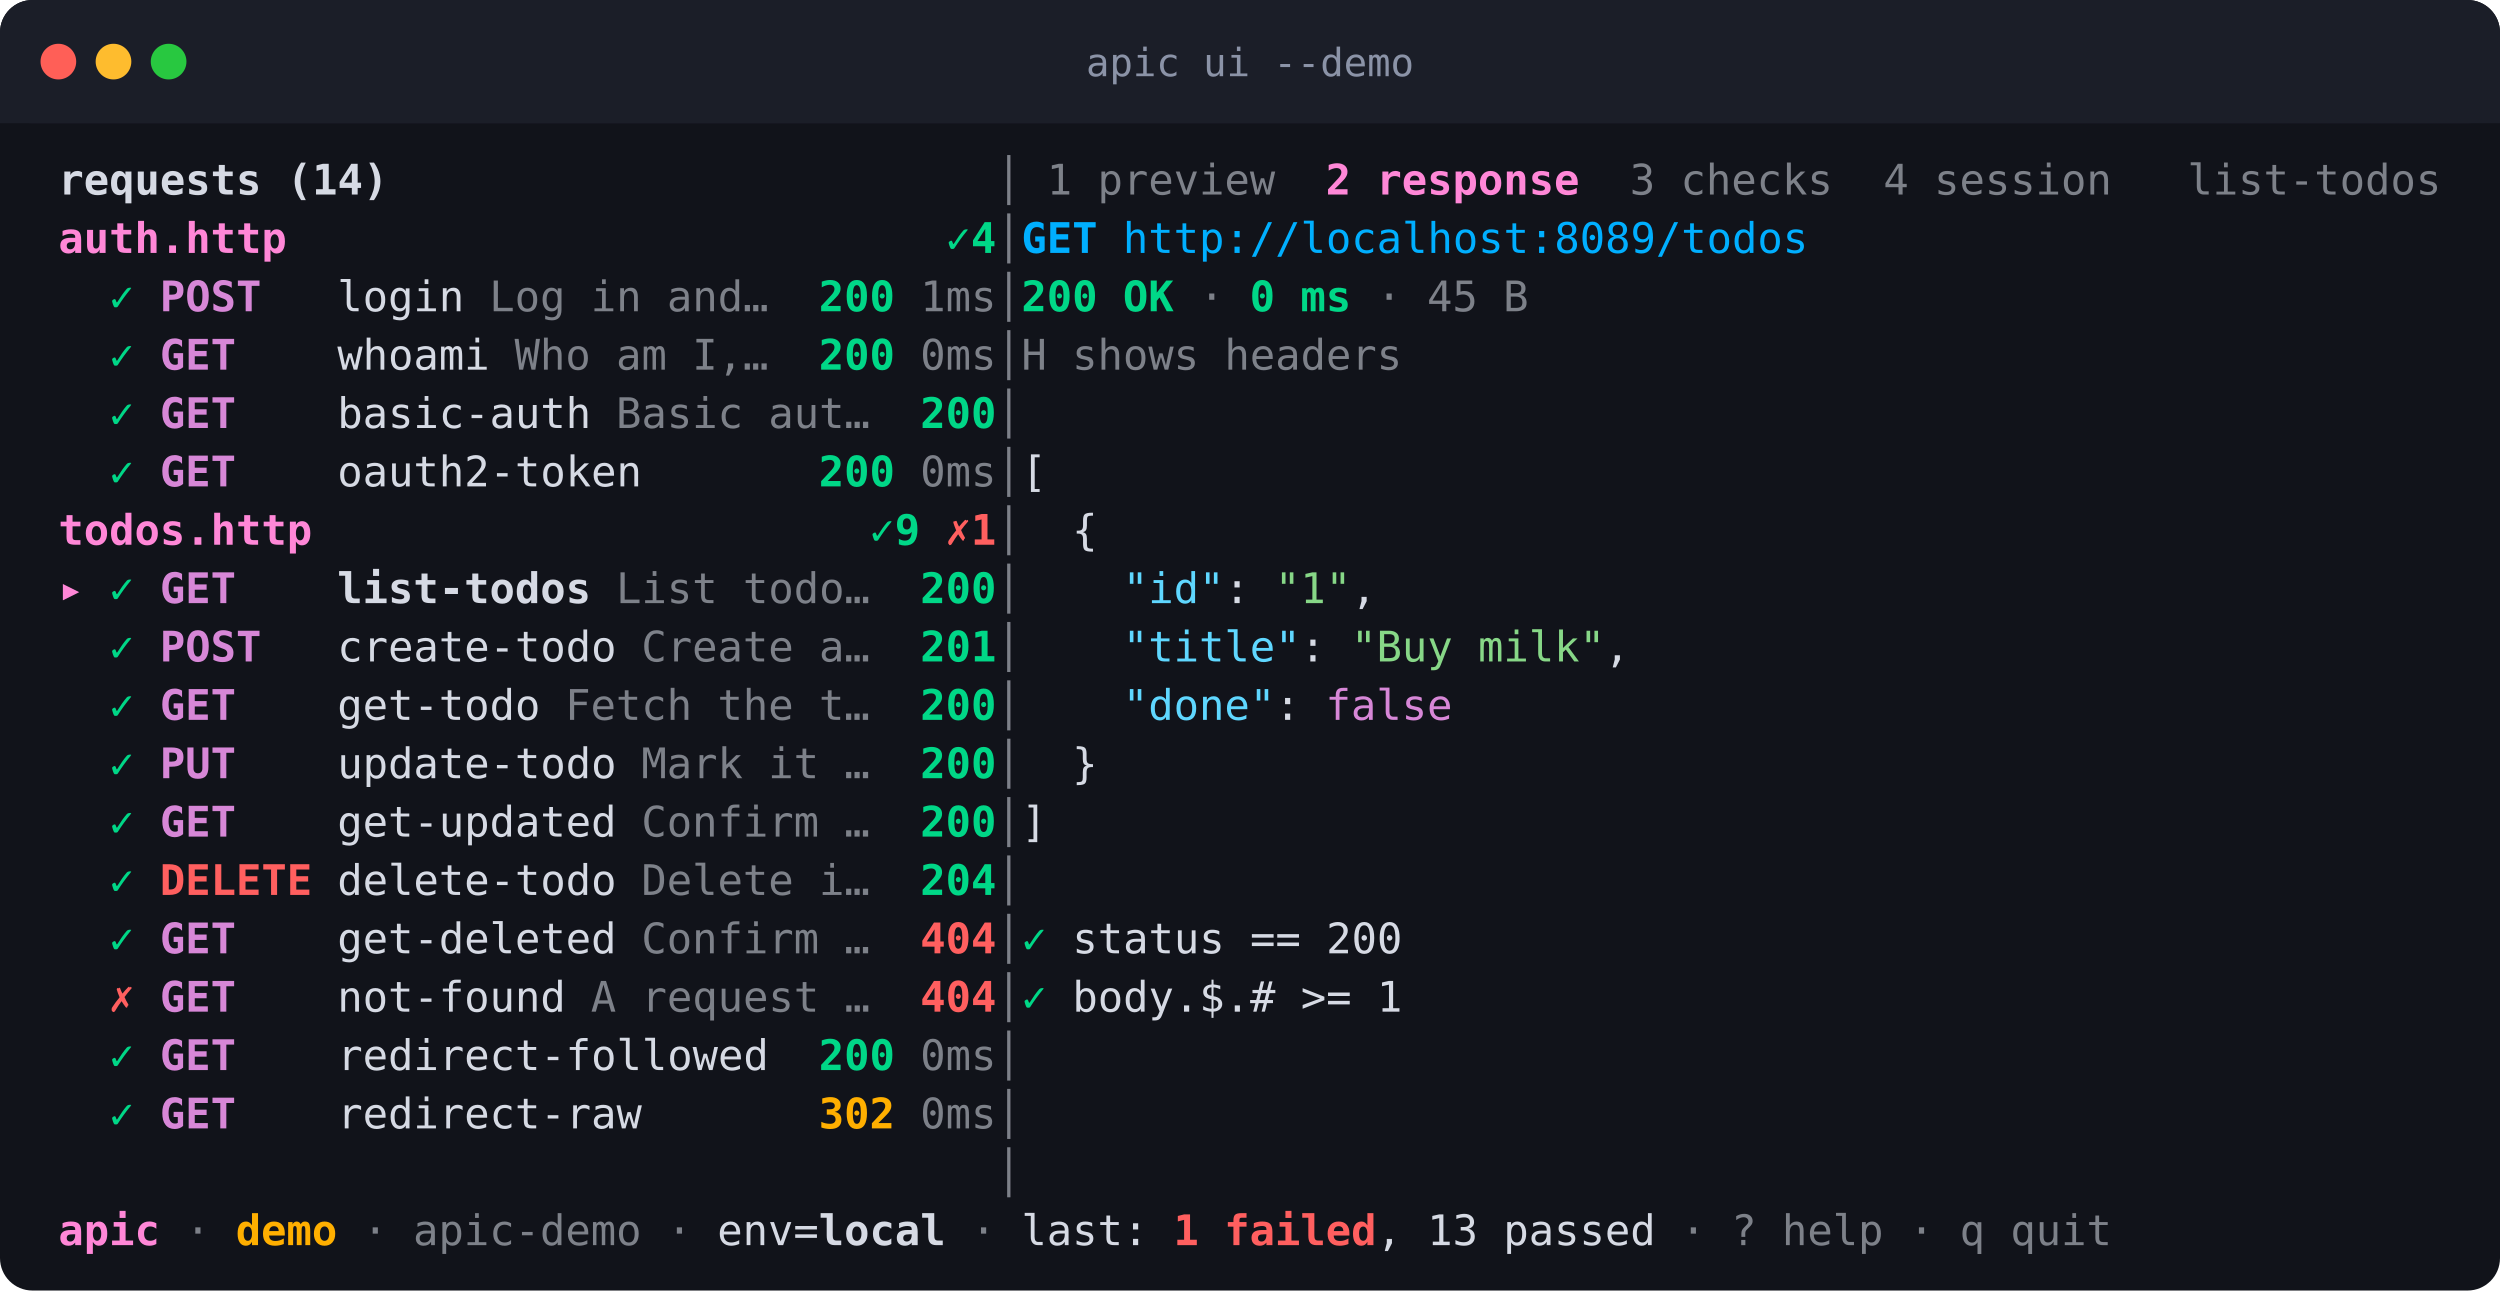
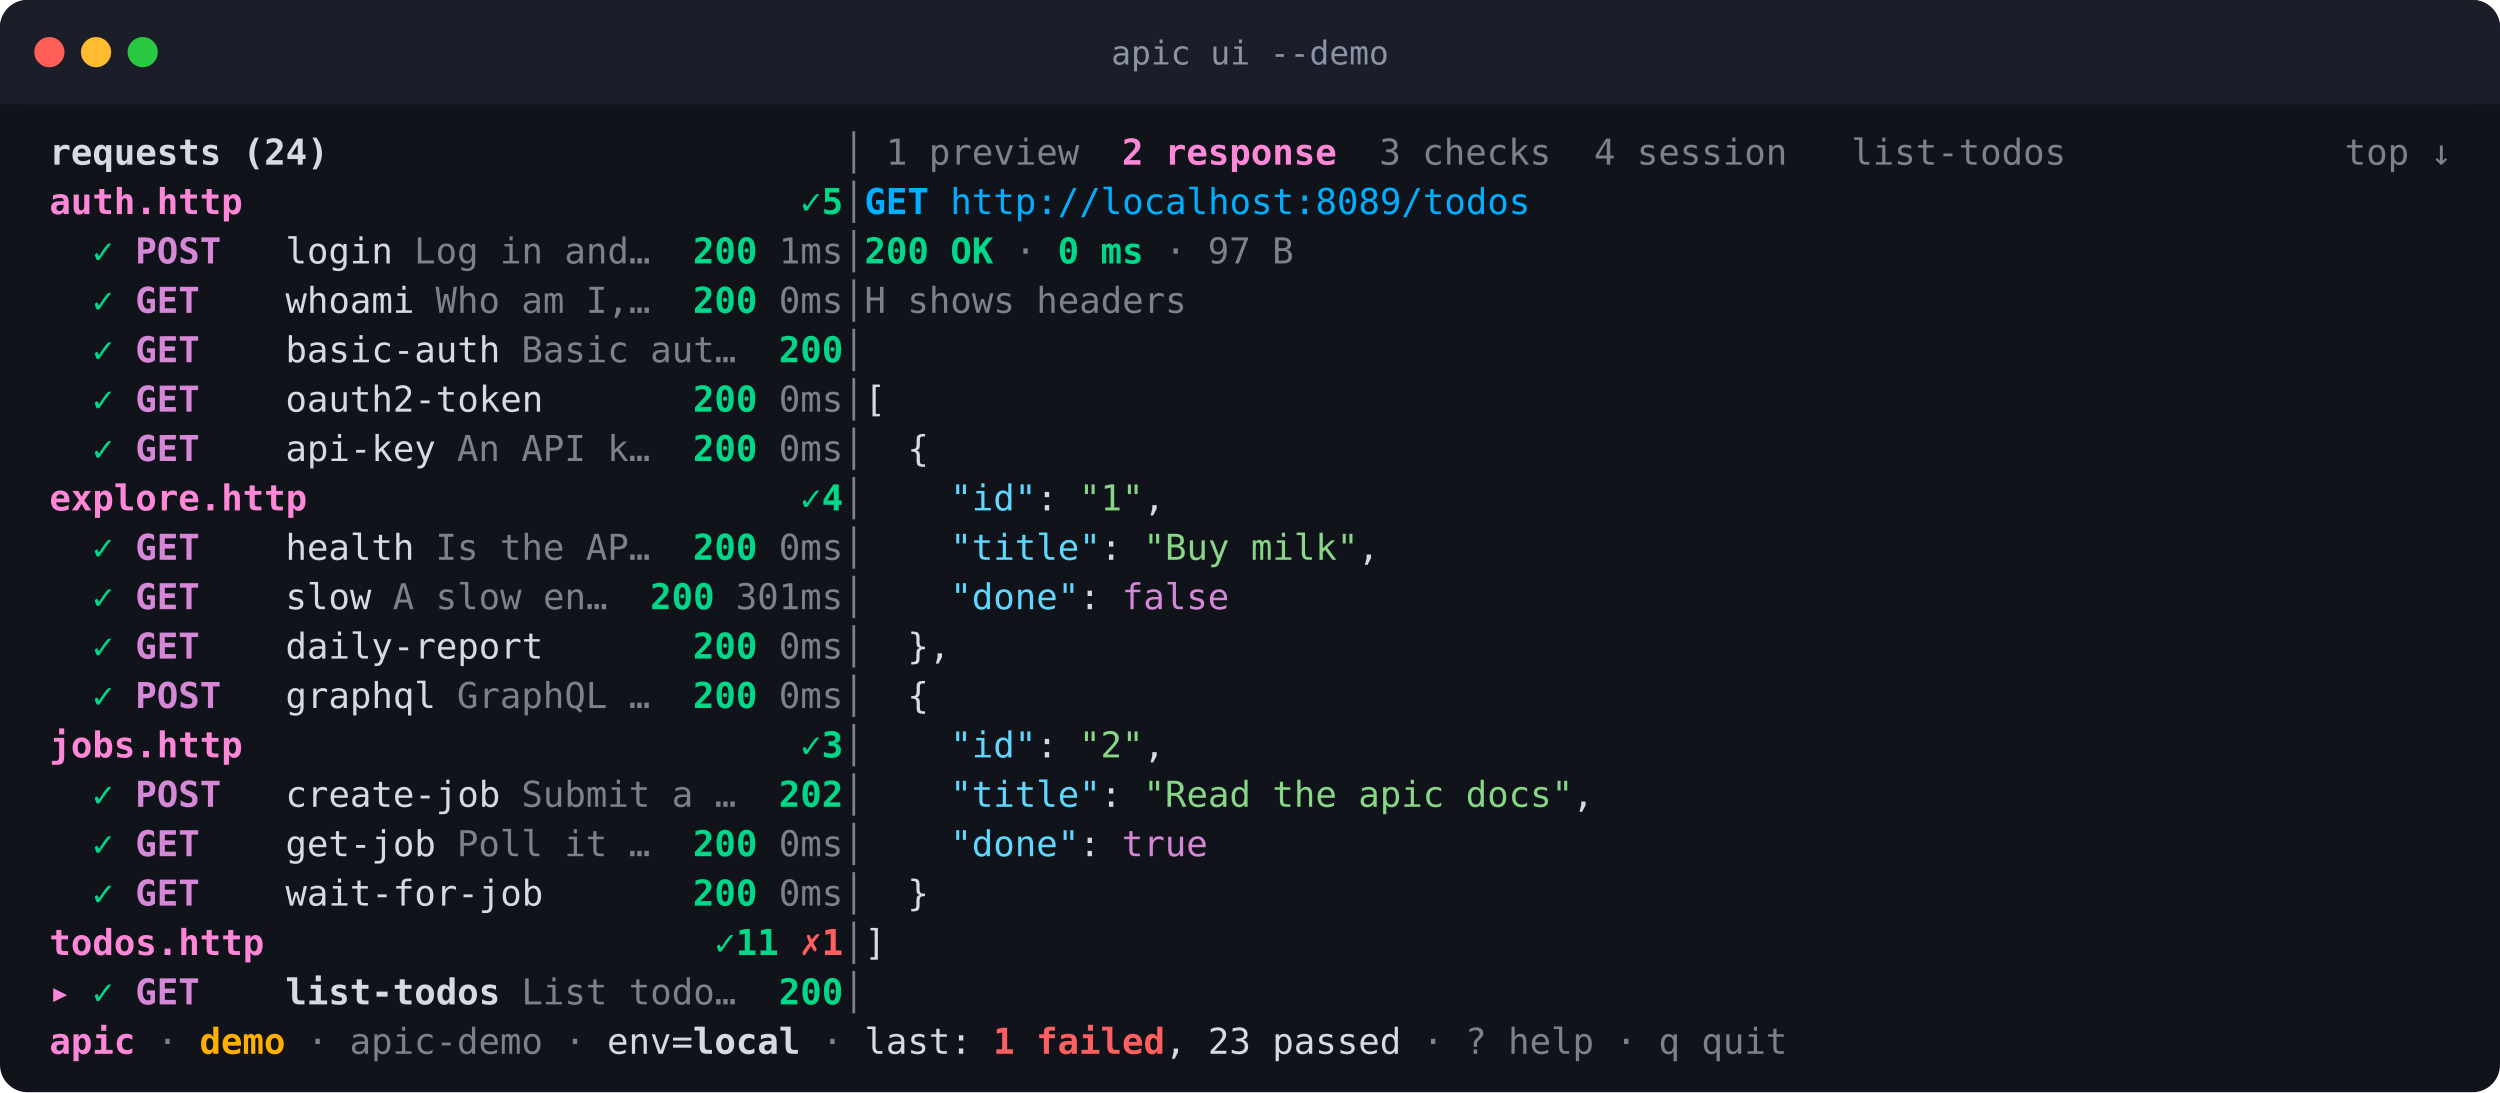
- <svg xmlns="http://www.w3.org/2000/svg" width="771" height="398" viewBox="0 0 771 398" font-family="ui-monospace,SFMono-Regular,Menlo,Consolas,monospace" font-size="13">
-   <rect width="771" height="398" rx="10" fill="#11131a" />
-   <rect width="771" height="38" rx="10" fill="#1b1e28" />
-   <rect y="28" width="771" height="10" fill="#1b1e28" />
+ <svg xmlns="http://www.w3.org/2000/svg" width="911" height="398" viewBox="0 0 911 398" font-family="ui-monospace,SFMono-Regular,Menlo,Consolas,monospace" font-size="13">
+   <rect width="911" height="398" rx="10" fill="#11131a" />
+   <rect width="911" height="38" rx="10" fill="#1b1e28" />
+   <rect y="28" width="911" height="10" fill="#1b1e28" />
  <circle cx="18" cy="19" r="5.5" fill="#ff5f57" />
  <circle cx="35" cy="19" r="5.5" fill="#febc2e" />
  <circle cx="52" cy="19" r="5.5" fill="#28c840" />
-   <text x="385.5" y="23.5" fill="#8b93a7" text-anchor="middle" font-size="12">apic ui --demo</text>
-   <text x="18.0 25.8 33.6 41.5 49.3 57.1 64.9 72.7 80.5 88.4 96.2 104.0 111.8" y="60.0" fill="#d6dae4" font-weight="bold" xml:space="preserve">requests (14)</text>
+   <text x="455.5" y="23.5" fill="#8b93a7" text-anchor="middle" font-size="12">apic ui --demo</text>
+   <text x="18.0 25.8 33.6 41.5 49.3 57.1 64.9 72.7 80.5 88.4 96.2 104.0 111.8" y="60.0" fill="#d6dae4" font-weight="bold" xml:space="preserve">requests (24)</text>
  <text x="307.2" y="60.0" fill="#d6dae4" opacity="0.55" xml:space="preserve">│</text>
  <text x="315.0 322.9 330.7 338.5 346.3 354.1 361.9 369.8 377.6 385.4 393.2" y="60.0" fill="#d6dae4" opacity="0.55" xml:space="preserve"> 1 preview </text>
  <text x="401.0 408.8 416.7 424.5 432.3 440.1 447.9 455.7 463.6 471.4 479.2 487.0" y="60.0" fill="#ff87d7" font-weight="bold" xml:space="preserve"> 2 response </text>
  <text x="494.8 502.6 510.5 518.3 526.1 533.9 541.7 549.5 557.4 565.2" y="60.0" fill="#d6dae4" opacity="0.55" xml:space="preserve"> 3 checks </text>
  <text x="573.0 580.8 588.6 596.4 604.3 612.1 619.9 627.7 635.5 643.3 651.2" y="60.0" fill="#d6dae4" opacity="0.55" xml:space="preserve"> 4 session </text>
  <text x="674.6 682.4 690.2 698.1 705.9 713.7 721.5 729.3 737.1 745.0" y="60.0" fill="#d6dae4" opacity="0.55" xml:space="preserve">list-todos</text>
+   <text x="854.4 862.2 870.0 877.8 885.7" y="60.0" fill="#d6dae4" opacity="0.55" xml:space="preserve">top ↓</text>
  <text x="18.0 25.8 33.6 41.5 49.3 57.1 64.9 72.7 80.5" y="78.0" fill="#ff87d7" font-weight="bold" xml:space="preserve">auth.http</text>
-   <text x="291.6 299.4" y="78.0" fill="#00d787" font-weight="bold" xml:space="preserve">✓4</text>
+   <text x="291.6 299.4" y="78.0" fill="#00d787" font-weight="bold" xml:space="preserve">✓5</text>
  <text x="307.2" y="78.0" fill="#d6dae4" opacity="0.55" xml:space="preserve">│</text>
  <text x="315.0 322.9 330.7" y="78.0" fill="#00afff" font-weight="bold" xml:space="preserve">GET</text>
  <text x="346.3 354.1 361.9 369.8 377.6 385.4 393.2 401.0 408.8 416.7 424.5 432.3 440.1 447.9 455.7 463.6 471.4 479.2 487.0 494.8 502.6 510.5 518.3 526.1 533.9 541.7 549.5" y="78.0" fill="#00afff" xml:space="preserve">http://localhost:8089/todos</text>
  <text x="33.6" y="96.0" fill="#00d787" font-weight="bold" xml:space="preserve">✓</text>
  <text x="49.3 57.1 64.9 72.7 80.5 88.4" y="96.0" fill="#d787d7" font-weight="bold" xml:space="preserve">POST  </text>
  <text x="96.2 104.0 111.8 119.6 127.4 135.3 143.1" y="96.0" fill="#d6dae4" xml:space="preserve"> login </text>
  <text x="150.9 158.7 166.5 174.3 182.2 190.0 197.8 205.6 213.4 221.2 229.1" y="96.0" fill="#d6dae4" opacity="0.55" xml:space="preserve">Log in and…</text>
  <text x="252.5 260.3 268.1" y="96.0" fill="#00d787" font-weight="bold" xml:space="preserve">200</text>
  <text x="283.8 291.6 299.4" y="96.0" fill="#d6dae4" opacity="0.55" xml:space="preserve">1ms</text>
  <text x="307.2" y="96.0" fill="#d6dae4" opacity="0.55" xml:space="preserve">│</text>
  <text x="315.0 322.9 330.7 338.5 346.3 354.1" y="96.0" fill="#00d787" font-weight="bold" xml:space="preserve">200 OK</text>
  <text x="369.8" y="96.0" fill="#d6dae4" opacity="0.55" xml:space="preserve">·</text>
  <text x="385.4 393.2 401.0 408.8" y="96.0" fill="#00d787" font-weight="bold" xml:space="preserve">0 ms</text>
  <text x="424.5" y="96.0" fill="#d6dae4" opacity="0.55" xml:space="preserve">·</text>
-   <text x="440.1 447.9 455.7 463.6" y="96.0" fill="#d6dae4" opacity="0.55" xml:space="preserve">45 B</text>
+   <text x="440.1 447.9 455.7 463.6" y="96.0" fill="#d6dae4" opacity="0.55" xml:space="preserve">97 B</text>
  <text x="33.6" y="114.0" fill="#00d787" font-weight="bold" xml:space="preserve">✓</text>
  <text x="49.3 57.1 64.9 72.7 80.5 88.4" y="114.0" fill="#d787d7" font-weight="bold" xml:space="preserve">GET   </text>
  <text x="96.2 104.0 111.8 119.6 127.4 135.3 143.1 150.9" y="114.0" fill="#d6dae4" xml:space="preserve"> whoami </text>
  <text x="158.7 166.5 174.3 182.2 190.0 197.8 205.6 213.4 221.2 229.1" y="114.0" fill="#d6dae4" opacity="0.55" xml:space="preserve">Who am I,…</text>
  <text x="252.5 260.3 268.1" y="114.0" fill="#00d787" font-weight="bold" xml:space="preserve">200</text>
  <text x="283.8 291.6 299.4" y="114.0" fill="#d6dae4" opacity="0.55" xml:space="preserve">0ms</text>
  <text x="307.2" y="114.0" fill="#d6dae4" opacity="0.55" xml:space="preserve">│</text>
  <text x="315.0 322.9 330.7 338.5 346.3 354.1 361.9 369.8 377.6 385.4 393.2 401.0 408.8 416.7 424.5" y="114.0" fill="#d6dae4" opacity="0.55" xml:space="preserve">H shows headers</text>
  <text x="33.6" y="132.0" fill="#00d787" font-weight="bold" xml:space="preserve">✓</text>
  <text x="49.3 57.1 64.9 72.7 80.5 88.4" y="132.0" fill="#d787d7" font-weight="bold" xml:space="preserve">GET   </text>
  <text x="96.2 104.0 111.8 119.6 127.4 135.3 143.1 150.9 158.7 166.5 174.3 182.2" y="132.0" fill="#d6dae4" xml:space="preserve"> basic-auth </text>
  <text x="190.0 197.8 205.6 213.4 221.2 229.1 236.9 244.7 252.5 260.3" y="132.0" fill="#d6dae4" opacity="0.55" xml:space="preserve">Basic aut…</text>
  <text x="283.8 291.6 299.4" y="132.0" fill="#00d787" font-weight="bold" xml:space="preserve">200</text>
  <text x="307.2" y="132.0" fill="#d6dae4" opacity="0.55" xml:space="preserve">│</text>
  <text x="33.6" y="150.0" fill="#00d787" font-weight="bold" xml:space="preserve">✓</text>
  <text x="49.3 57.1 64.9 72.7 80.5 88.4" y="150.0" fill="#d787d7" font-weight="bold" xml:space="preserve">GET   </text>
  <text x="96.2 104.0 111.8 119.6 127.4 135.3 143.1 150.9 158.7 166.5 174.3 182.2 190.0 197.8 205.6 213.4 221.2 229.1 236.9 244.7" y="150.0" fill="#d6dae4" xml:space="preserve"> oauth2-token       </text>
  <text x="252.5 260.3 268.1" y="150.0" fill="#00d787" font-weight="bold" xml:space="preserve">200</text>
  <text x="283.8 291.6 299.4" y="150.0" fill="#d6dae4" opacity="0.55" xml:space="preserve">0ms</text>
  <text x="307.2" y="150.0" fill="#d6dae4" opacity="0.55" xml:space="preserve">│</text>
-   <text x="315.0 322.9 330.7 338.5 346.3 354.1 361.9 369.8 377.6 385.4 393.2 401.0 408.8 416.7 424.5 432.3 440.1 447.9 455.7 463.6 471.4 479.2 487.0 494.8 502.6 510.5 518.3 526.1 533.9 541.7 549.5 557.4 565.2 573.0 580.8 588.6 596.4 604.3 612.1 619.9 627.7 635.5 643.3 651.2 659.0 666.8 674.6 682.4 690.2 698.1 705.9 713.7 721.5 729.3 737.1 745.0" y="150.0" fill="#d6dae4" xml:space="preserve">[                                                       </text>
-   <text x="18.0 25.8 33.6 41.5 49.3 57.1 64.9 72.7 80.5 88.4" y="168.0" fill="#ff87d7" font-weight="bold" xml:space="preserve">todos.http</text>
-   <text x="268.1 276.0" y="168.0" fill="#00d787" font-weight="bold" xml:space="preserve">✓9</text>
-   <text x="291.6 299.4" y="168.0" fill="#ff5f5f" font-weight="bold" xml:space="preserve">✗1</text>
+   <text x="315.0 322.9 330.7 338.5 346.3 354.1 361.9 369.8 377.6 385.4 393.2 401.0 408.8 416.7 424.5 432.3 440.1 447.9 455.7 463.6 471.4 479.2 487.0 494.8 502.6 510.5 518.3 526.1 533.9 541.7 549.5 557.4 565.2 573.0 580.8 588.6 596.4 604.3 612.1 619.9 627.7 635.5 643.3 651.2 659.0 666.8 674.6 682.4 690.2 698.1 705.9 713.7 721.5 729.3 737.1 745.0 752.8 760.6 768.4 776.2 784.0 791.9 799.7 807.5 815.3 823.1 830.9 838.8 846.6 854.4 862.2 870.0 877.8 885.7" y="150.0" fill="#d6dae4" xml:space="preserve">[                                                                         </text>
+   <text x="33.6" y="168.0" fill="#00d787" font-weight="bold" xml:space="preserve">✓</text>
+   <text x="49.3 57.1 64.9 72.7 80.5 88.4" y="168.0" fill="#d787d7" font-weight="bold" xml:space="preserve">GET   </text>
+   <text x="96.2 104.0 111.8 119.6 127.4 135.3 143.1 150.9 158.7" y="168.0" fill="#d6dae4" xml:space="preserve"> api-key </text>
+   <text x="166.5 174.3 182.2 190.0 197.8 205.6 213.4 221.2 229.1" y="168.0" fill="#d6dae4" opacity="0.55" xml:space="preserve">An API k…</text>
+   <text x="252.5 260.3 268.1" y="168.0" fill="#00d787" font-weight="bold" xml:space="preserve">200</text>
+   <text x="283.8 291.6 299.4" y="168.0" fill="#d6dae4" opacity="0.55" xml:space="preserve">0ms</text>
  <text x="307.2" y="168.0" fill="#d6dae4" opacity="0.55" xml:space="preserve">│</text>
-   <text x="315.0 322.9 330.7 338.5 346.3 354.1 361.9 369.8 377.6 385.4 393.2 401.0 408.8 416.7 424.5 432.3 440.1 447.9 455.7 463.6 471.4 479.2 487.0 494.8 502.6 510.5 518.3 526.1 533.9 541.7 549.5 557.4 565.2 573.0 580.8 588.6 596.4 604.3 612.1 619.9 627.7 635.5 643.3 651.2 659.0 666.8 674.6 682.4 690.2 698.1 705.9 713.7 721.5 729.3 737.1 745.0" y="168.0" fill="#d6dae4" xml:space="preserve">  {                                                     </text>
-   <text x="18.0 25.8" y="186.0" fill="#ff87d7" font-weight="bold" xml:space="preserve">▸ </text>
-   <text x="33.6" y="186.0" fill="#00d787" font-weight="bold" xml:space="preserve">✓</text>
-   <text x="49.3 57.1 64.9 72.7 80.5 88.4" y="186.0" fill="#d787d7" font-weight="bold" xml:space="preserve">GET   </text>
-   <text x="104.0 111.8 119.6 127.4 135.3 143.1 150.9 158.7 166.5 174.3" y="186.0" fill="#d6dae4" font-weight="bold" xml:space="preserve">list-todos</text>
-   <text x="190.0 197.8 205.6 213.4 221.2 229.1 236.9 244.7 252.5 260.3" y="186.0" fill="#d6dae4" opacity="0.55" xml:space="preserve">List todo…</text>
-   <text x="283.8 291.6 299.4" y="186.0" fill="#00d787" font-weight="bold" xml:space="preserve">200</text>
+   <text x="315.0 322.9 330.7 338.5 346.3 354.1 361.9 369.8 377.6 385.4 393.2 401.0 408.8 416.7 424.5 432.3 440.1 447.9 455.7 463.6 471.4 479.2 487.0 494.8 502.6 510.5 518.3 526.1 533.9 541.7 549.5 557.4 565.2 573.0 580.8 588.6 596.4 604.3 612.1 619.9 627.7 635.5 643.3 651.2 659.0 666.8 674.6 682.4 690.2 698.1 705.9 713.7 721.5 729.3 737.1 745.0 752.8 760.6 768.4 776.2 784.0 791.9 799.7 807.5 815.3 823.1 830.9 838.8 846.6 854.4 862.2 870.0 877.8 885.7" y="168.0" fill="#d6dae4" xml:space="preserve">  {                                                                       </text>
+   <text x="18.0 25.8 33.6 41.5 49.3 57.1 64.9 72.7 80.5 88.4 96.2 104.0" y="186.0" fill="#ff87d7" font-weight="bold" xml:space="preserve">explore.http</text>
+   <text x="291.6 299.4" y="186.0" fill="#00d787" font-weight="bold" xml:space="preserve">✓4</text>
  <text x="307.2" y="186.0" fill="#d6dae4" opacity="0.55" xml:space="preserve">│</text>
  <text x="346.3 354.1 361.9 369.8" y="186.0" fill="#5fd7ff" xml:space="preserve">"id"</text>
  <text x="377.6 385.4" y="186.0" fill="#d6dae4" xml:space="preserve">: </text>
  <text x="393.2 401.0 408.8" y="186.0" fill="#87d787" xml:space="preserve">"1"</text>
-   <text x="416.7 424.5 432.3 440.1 447.9 455.7 463.6 471.4 479.2 487.0 494.8 502.6 510.5 518.3 526.1 533.9 541.7 549.5 557.4 565.2 573.0 580.8 588.6 596.4 604.3 612.1 619.9 627.7 635.5 643.3 651.2 659.0 666.8 674.6 682.4 690.2 698.1 705.9 713.7 721.5 729.3 737.1 745.0" y="186.0" fill="#d6dae4" xml:space="preserve">,                                          </text>
+   <text x="416.7 424.5 432.3 440.1 447.9 455.7 463.6 471.4 479.2 487.0 494.8 502.6 510.5 518.3 526.1 533.9 541.7 549.5 557.4 565.2 573.0 580.8 588.6 596.4 604.3 612.1 619.9 627.7 635.5 643.3 651.2 659.0 666.8 674.6 682.4 690.2 698.1 705.9 713.7 721.5 729.3 737.1 745.0 752.8 760.6 768.4 776.2 784.0 791.9 799.7 807.5 815.3 823.1 830.9 838.8 846.6 854.4 862.2 870.0 877.8 885.7" y="186.0" fill="#d6dae4" xml:space="preserve">,                                                            </text>
  <text x="33.6" y="204.0" fill="#00d787" font-weight="bold" xml:space="preserve">✓</text>
-   <text x="49.3 57.1 64.9 72.7 80.5 88.4" y="204.0" fill="#d787d7" font-weight="bold" xml:space="preserve">POST  </text>
-   <text x="96.2 104.0 111.8 119.6 127.4 135.3 143.1 150.9 158.7 166.5 174.3 182.2 190.0" y="204.0" fill="#d6dae4" xml:space="preserve"> create-todo </text>
-   <text x="197.8 205.6 213.4 221.2 229.1 236.9 244.7 252.5 260.3" y="204.0" fill="#d6dae4" opacity="0.55" xml:space="preserve">Create a…</text>
-   <text x="283.8 291.6 299.4" y="204.0" fill="#00d787" font-weight="bold" xml:space="preserve">201</text>
+   <text x="49.3 57.1 64.9 72.7 80.5 88.4" y="204.0" fill="#d787d7" font-weight="bold" xml:space="preserve">GET   </text>
+   <text x="96.2 104.0 111.8 119.6 127.4 135.3 143.1 150.9" y="204.0" fill="#d6dae4" xml:space="preserve"> health </text>
+   <text x="158.7 166.5 174.3 182.2 190.0 197.8 205.6 213.4 221.2 229.1" y="204.0" fill="#d6dae4" opacity="0.55" xml:space="preserve">Is the AP…</text>
+   <text x="252.5 260.3 268.1" y="204.0" fill="#00d787" font-weight="bold" xml:space="preserve">200</text>
+   <text x="283.8 291.6 299.4" y="204.0" fill="#d6dae4" opacity="0.55" xml:space="preserve">0ms</text>
  <text x="307.2" y="204.0" fill="#d6dae4" opacity="0.55" xml:space="preserve">│</text>
  <text x="346.3 354.1 361.9 369.8 377.6 385.4 393.2" y="204.0" fill="#5fd7ff" xml:space="preserve">"title"</text>
  <text x="401.0 408.8" y="204.0" fill="#d6dae4" xml:space="preserve">: </text>
  <text x="416.7 424.5 432.3 440.1 447.9 455.7 463.6 471.4 479.2 487.0" y="204.0" fill="#87d787" xml:space="preserve">"Buy milk"</text>
-   <text x="494.8 502.6 510.5 518.3 526.1 533.9 541.7 549.5 557.4 565.2 573.0 580.8 588.6 596.4 604.3 612.1 619.9 627.7 635.5 643.3 651.2 659.0 666.8 674.6 682.4 690.2 698.1 705.9 713.7 721.5 729.3 737.1 745.0" y="204.0" fill="#d6dae4" xml:space="preserve">,                                </text>
+   <text x="494.8 502.6 510.5 518.3 526.1 533.9 541.7 549.5 557.4 565.2 573.0 580.8 588.6 596.4 604.3 612.1 619.9 627.7 635.5 643.3 651.2 659.0 666.8 674.6 682.4 690.2 698.1 705.9 713.7 721.5 729.3 737.1 745.0 752.8 760.6 768.4 776.2 784.0 791.9 799.7 807.5 815.3 823.1 830.9 838.8 846.6 854.4 862.2 870.0 877.8 885.7" y="204.0" fill="#d6dae4" xml:space="preserve">,                                                  </text>
  <text x="33.6" y="222.0" fill="#00d787" font-weight="bold" xml:space="preserve">✓</text>
  <text x="49.3 57.1 64.9 72.7 80.5 88.4" y="222.0" fill="#d787d7" font-weight="bold" xml:space="preserve">GET   </text>
-   <text x="96.2 104.0 111.8 119.6 127.4 135.3 143.1 150.9 158.7 166.5" y="222.0" fill="#d6dae4" xml:space="preserve"> get-todo </text>
-   <text x="174.3 182.2 190.0 197.8 205.6 213.4 221.2 229.1 236.9 244.7 252.5 260.3" y="222.0" fill="#d6dae4" opacity="0.55" xml:space="preserve">Fetch the t…</text>
-   <text x="283.8 291.6 299.4" y="222.0" fill="#00d787" font-weight="bold" xml:space="preserve">200</text>
+   <text x="96.2 104.0 111.8 119.6 127.4 135.3" y="222.0" fill="#d6dae4" xml:space="preserve"> slow </text>
+   <text x="143.1 150.9 158.7 166.5 174.3 182.2 190.0 197.8 205.6 213.4" y="222.0" fill="#d6dae4" opacity="0.55" xml:space="preserve">A slow en…</text>
+   <text x="236.9 244.7 252.5" y="222.0" fill="#00d787" font-weight="bold" xml:space="preserve">200</text>
+   <text x="268.1 276.0 283.8 291.6 299.4" y="222.0" fill="#d6dae4" opacity="0.55" xml:space="preserve">301ms</text>
  <text x="307.2" y="222.0" fill="#d6dae4" opacity="0.55" xml:space="preserve">│</text>
  <text x="346.3 354.1 361.9 369.8 377.6 385.4" y="222.0" fill="#5fd7ff" xml:space="preserve">"done"</text>
  <text x="393.2 401.0" y="222.0" fill="#d6dae4" xml:space="preserve">: </text>
  <text x="408.8 416.7 424.5 432.3 440.1" y="222.0" fill="#d787d7" xml:space="preserve">false</text>
  <text x="33.6" y="240.0" fill="#00d787" font-weight="bold" xml:space="preserve">✓</text>
-   <text x="49.3 57.1 64.9 72.7 80.5 88.4" y="240.0" fill="#d787d7" font-weight="bold" xml:space="preserve">PUT   </text>
-   <text x="96.2 104.0 111.8 119.6 127.4 135.3 143.1 150.9 158.7 166.5 174.3 182.2 190.0" y="240.0" fill="#d6dae4" xml:space="preserve"> update-todo </text>
-   <text x="197.8 205.6 213.4 221.2 229.1 236.9 244.7 252.5 260.3" y="240.0" fill="#d6dae4" opacity="0.55" xml:space="preserve">Mark it …</text>
-   <text x="283.8 291.6 299.4" y="240.0" fill="#00d787" font-weight="bold" xml:space="preserve">200</text>
+   <text x="49.3 57.1 64.9 72.7 80.5 88.4" y="240.0" fill="#d787d7" font-weight="bold" xml:space="preserve">GET   </text>
+   <text x="96.2 104.0 111.8 119.6 127.4 135.3 143.1 150.9 158.7 166.5 174.3 182.2 190.0 197.8 205.6 213.4 221.2 229.1 236.9 244.7" y="240.0" fill="#d6dae4" xml:space="preserve"> daily-report       </text>
+   <text x="252.5 260.3 268.1" y="240.0" fill="#00d787" font-weight="bold" xml:space="preserve">200</text>
+   <text x="283.8 291.6 299.4" y="240.0" fill="#d6dae4" opacity="0.55" xml:space="preserve">0ms</text>
  <text x="307.2" y="240.0" fill="#d6dae4" opacity="0.55" xml:space="preserve">│</text>
-   <text x="315.0 322.9 330.7 338.5 346.3 354.1 361.9 369.8 377.6 385.4 393.2 401.0 408.8 416.7 424.5 432.3 440.1 447.9 455.7 463.6 471.4 479.2 487.0 494.8 502.6 510.5 518.3 526.1 533.9 541.7 549.5 557.4 565.2 573.0 580.8 588.6 596.4 604.3 612.1 619.9 627.7 635.5 643.3 651.2 659.0 666.8 674.6 682.4 690.2 698.1 705.9 713.7 721.5 729.3 737.1 745.0" y="240.0" fill="#d6dae4" xml:space="preserve">  }                                                     </text>
+   <text x="315.0 322.9 330.7 338.5 346.3 354.1 361.9 369.8 377.6 385.4 393.2 401.0 408.8 416.7 424.5 432.3 440.1 447.9 455.7 463.6 471.4 479.2 487.0 494.8 502.6 510.5 518.3 526.1 533.9 541.7 549.5 557.4 565.2 573.0 580.8 588.6 596.4 604.3 612.1 619.9 627.7 635.5 643.3 651.2 659.0 666.8 674.6 682.4 690.2 698.1 705.9 713.7 721.5 729.3 737.1 745.0 752.8 760.6 768.4 776.2 784.0 791.9 799.7 807.5 815.3 823.1 830.9 838.8 846.6 854.4 862.2 870.0 877.8 885.7" y="240.0" fill="#d6dae4" xml:space="preserve">  },                                                                      </text>
  <text x="33.6" y="258.0" fill="#00d787" font-weight="bold" xml:space="preserve">✓</text>
-   <text x="49.3 57.1 64.9 72.7 80.5 88.4" y="258.0" fill="#d787d7" font-weight="bold" xml:space="preserve">GET   </text>
-   <text x="96.2 104.0 111.8 119.6 127.4 135.3 143.1 150.9 158.7 166.5 174.3 182.2 190.0" y="258.0" fill="#d6dae4" xml:space="preserve"> get-updated </text>
-   <text x="197.8 205.6 213.4 221.2 229.1 236.9 244.7 252.5 260.3" y="258.0" fill="#d6dae4" opacity="0.55" xml:space="preserve">Confirm …</text>
-   <text x="283.8 291.6 299.4" y="258.0" fill="#00d787" font-weight="bold" xml:space="preserve">200</text>
+   <text x="49.3 57.1 64.9 72.7 80.5 88.4" y="258.0" fill="#d787d7" font-weight="bold" xml:space="preserve">POST  </text>
+   <text x="96.2 104.0 111.8 119.6 127.4 135.3 143.1 150.9 158.7" y="258.0" fill="#d6dae4" xml:space="preserve"> graphql </text>
+   <text x="166.5 174.3 182.2 190.0 197.8 205.6 213.4 221.2 229.1" y="258.0" fill="#d6dae4" opacity="0.55" xml:space="preserve">GraphQL …</text>
+   <text x="252.5 260.3 268.1" y="258.0" fill="#00d787" font-weight="bold" xml:space="preserve">200</text>
+   <text x="283.8 291.6 299.4" y="258.0" fill="#d6dae4" opacity="0.55" xml:space="preserve">0ms</text>
  <text x="307.2" y="258.0" fill="#d6dae4" opacity="0.55" xml:space="preserve">│</text>
-   <text x="315.0 322.9 330.7 338.5 346.3 354.1 361.9 369.8 377.6 385.4 393.2 401.0 408.8 416.7 424.5 432.3 440.1 447.9 455.7 463.6 471.4 479.2 487.0 494.8 502.6 510.5 518.3 526.1 533.9 541.7 549.5 557.4 565.2 573.0 580.8 588.6 596.4 604.3 612.1 619.9 627.7 635.5 643.3 651.2 659.0 666.8 674.6 682.4 690.2 698.1 705.9 713.7 721.5 729.3 737.1 745.0" y="258.0" fill="#d6dae4" xml:space="preserve">]                                                       </text>
-   <text x="33.6" y="276.0" fill="#00d787" font-weight="bold" xml:space="preserve">✓</text>
-   <text x="49.3 57.1 64.9 72.7 80.5 88.4" y="276.0" fill="#ff5f5f" font-weight="bold" xml:space="preserve">DELETE</text>
-   <text x="96.2 104.0 111.8 119.6 127.4 135.3 143.1 150.9 158.7 166.5 174.3 182.2 190.0" y="276.0" fill="#d6dae4" xml:space="preserve"> delete-todo </text>
-   <text x="197.8 205.6 213.4 221.2 229.1 236.9 244.7 252.5 260.3" y="276.0" fill="#d6dae4" opacity="0.55" xml:space="preserve">Delete i…</text>
-   <text x="283.8 291.6 299.4" y="276.0" fill="#00d787" font-weight="bold" xml:space="preserve">204</text>
+   <text x="315.0 322.9 330.7 338.5 346.3 354.1 361.9 369.8 377.6 385.4 393.2 401.0 408.8 416.7 424.5 432.3 440.1 447.9 455.7 463.6 471.4 479.2 487.0 494.8 502.6 510.5 518.3 526.1 533.9 541.7 549.5 557.4 565.2 573.0 580.8 588.6 596.4 604.3 612.1 619.9 627.7 635.5 643.3 651.2 659.0 666.8 674.6 682.4 690.2 698.1 705.9 713.7 721.5 729.3 737.1 745.0 752.8 760.6 768.4 776.2 784.0 791.9 799.7 807.5 815.3 823.1 830.9 838.8 846.6 854.4 862.2 870.0 877.8 885.7" y="258.0" fill="#d6dae4" xml:space="preserve">  {                                                                       </text>
+   <text x="18.0 25.8 33.6 41.5 49.3 57.1 64.9 72.7 80.5" y="276.0" fill="#ff87d7" font-weight="bold" xml:space="preserve">jobs.http</text>
+   <text x="291.6 299.4" y="276.0" fill="#00d787" font-weight="bold" xml:space="preserve">✓3</text>
  <text x="307.2" y="276.0" fill="#d6dae4" opacity="0.55" xml:space="preserve">│</text>
+   <text x="346.3 354.1 361.9 369.8" y="276.0" fill="#5fd7ff" xml:space="preserve">"id"</text>
+   <text x="377.6 385.4" y="276.0" fill="#d6dae4" xml:space="preserve">: </text>
+   <text x="393.2 401.0 408.8" y="276.0" fill="#87d787" xml:space="preserve">"2"</text>
+   <text x="416.7 424.5 432.3 440.1 447.9 455.7 463.6 471.4 479.2 487.0 494.8 502.6 510.5 518.3 526.1 533.9 541.7 549.5 557.4 565.2 573.0 580.8 588.6 596.4 604.3 612.1 619.9 627.7 635.5 643.3 651.2 659.0 666.8 674.6 682.4 690.2 698.1 705.9 713.7 721.5 729.3 737.1 745.0 752.8 760.6 768.4 776.2 784.0 791.9 799.7 807.5 815.3 823.1 830.9 838.8 846.6 854.4 862.2 870.0 877.8 885.7" y="276.0" fill="#d6dae4" xml:space="preserve">,                                                            </text>
  <text x="33.6" y="294.0" fill="#00d787" font-weight="bold" xml:space="preserve">✓</text>
-   <text x="49.3 57.1 64.9 72.7 80.5 88.4" y="294.0" fill="#d787d7" font-weight="bold" xml:space="preserve">GET   </text>
-   <text x="96.2 104.0 111.8 119.6 127.4 135.3 143.1 150.9 158.7 166.5 174.3 182.2 190.0" y="294.0" fill="#d6dae4" xml:space="preserve"> get-deleted </text>
-   <text x="197.8 205.6 213.4 221.2 229.1 236.9 244.7 252.5 260.3" y="294.0" fill="#d6dae4" opacity="0.55" xml:space="preserve">Confirm …</text>
-   <text x="283.8 291.6 299.4" y="294.0" fill="#ff5f5f" font-weight="bold" xml:space="preserve">404</text>
+   <text x="49.3 57.1 64.9 72.7 80.5 88.4" y="294.0" fill="#d787d7" font-weight="bold" xml:space="preserve">POST  </text>
+   <text x="96.2 104.0 111.8 119.6 127.4 135.3 143.1 150.9 158.7 166.5 174.3 182.2" y="294.0" fill="#d6dae4" xml:space="preserve"> create-job </text>
+   <text x="190.0 197.8 205.6 213.4 221.2 229.1 236.9 244.7 252.5 260.3" y="294.0" fill="#d6dae4" opacity="0.55" xml:space="preserve">Submit a …</text>
+   <text x="283.8 291.6 299.4" y="294.0" fill="#00d787" font-weight="bold" xml:space="preserve">202</text>
  <text x="307.2" y="294.0" fill="#d6dae4" opacity="0.55" xml:space="preserve">│</text>
-   <text x="315.0" y="294.0" fill="#00d787" font-weight="bold" xml:space="preserve">✓</text>
-   <text x="322.9 330.7 338.5 346.3 354.1 361.9 369.8 377.6 385.4 393.2 401.0 408.8 416.7 424.5 432.3 440.1 447.9 455.7 463.6 471.4 479.2 487.0 494.8 502.6 510.5 518.3 526.1 533.9 541.7 549.5 557.4 565.2 573.0 580.8 588.6 596.4 604.3 612.1 619.9 627.7 635.5 643.3 651.2 659.0 666.8 674.6 682.4 690.2 698.1 705.9 713.7 721.5 729.3 737.1 745.0" y="294.0" fill="#d6dae4" xml:space="preserve"> status == 200                                         </text>
-   <text x="33.6" y="312.0" fill="#ff5f5f" font-weight="bold" xml:space="preserve">✗</text>
+   <text x="346.3 354.1 361.9 369.8 377.6 385.4 393.2" y="294.0" fill="#5fd7ff" xml:space="preserve">"title"</text>
+   <text x="401.0 408.8" y="294.0" fill="#d6dae4" xml:space="preserve">: </text>
+   <text x="416.7 424.5 432.3 440.1 447.9 455.7 463.6 471.4 479.2 487.0 494.8 502.6 510.5 518.3 526.1 533.9 541.7 549.5 557.4 565.2" y="294.0" fill="#87d787" xml:space="preserve">"Read the apic docs"</text>
+   <text x="573.0 580.8 588.6 596.4 604.3 612.1 619.9 627.7 635.5 643.3 651.2 659.0 666.8 674.6 682.4 690.2 698.1 705.9 713.7 721.5 729.3 737.1 745.0 752.8 760.6 768.4 776.2 784.0 791.9 799.7 807.5 815.3 823.1 830.9 838.8 846.6 854.4 862.2 870.0 877.8 885.7" y="294.0" fill="#d6dae4" xml:space="preserve">,                                        </text>
+   <text x="33.6" y="312.0" fill="#00d787" font-weight="bold" xml:space="preserve">✓</text>
  <text x="49.3 57.1 64.9 72.7 80.5 88.4" y="312.0" fill="#d787d7" font-weight="bold" xml:space="preserve">GET   </text>
-   <text x="96.2 104.0 111.8 119.6 127.4 135.3 143.1 150.9 158.7 166.5 174.3" y="312.0" fill="#d6dae4" xml:space="preserve"> not-found </text>
-   <text x="182.2 190.0 197.8 205.6 213.4 221.2 229.1 236.9 244.7 252.5 260.3" y="312.0" fill="#d6dae4" opacity="0.55" xml:space="preserve">A request …</text>
-   <text x="283.8 291.6 299.4" y="312.0" fill="#ff5f5f" font-weight="bold" xml:space="preserve">404</text>
+   <text x="96.2 104.0 111.8 119.6 127.4 135.3 143.1 150.9 158.7" y="312.0" fill="#d6dae4" xml:space="preserve"> get-job </text>
+   <text x="166.5 174.3 182.2 190.0 197.8 205.6 213.4 221.2 229.1" y="312.0" fill="#d6dae4" opacity="0.55" xml:space="preserve">Poll it …</text>
+   <text x="252.5 260.3 268.1" y="312.0" fill="#00d787" font-weight="bold" xml:space="preserve">200</text>
+   <text x="283.8 291.6 299.4" y="312.0" fill="#d6dae4" opacity="0.55" xml:space="preserve">0ms</text>
  <text x="307.2" y="312.0" fill="#d6dae4" opacity="0.55" xml:space="preserve">│</text>
-   <text x="315.0" y="312.0" fill="#00d787" font-weight="bold" xml:space="preserve">✓</text>
-   <text x="322.9 330.7 338.5 346.3 354.1 361.9 369.8 377.6 385.4 393.2 401.0 408.8 416.7 424.5 432.3 440.1 447.9 455.7 463.6 471.4 479.2 487.0 494.8 502.6 510.5 518.3 526.1 533.9 541.7 549.5 557.4 565.2 573.0 580.8 588.6 596.4 604.3 612.1 619.9 627.7 635.5 643.3 651.2 659.0 666.8 674.6 682.4 690.2 698.1 705.9 713.7 721.5 729.3 737.1 745.0" y="312.0" fill="#d6dae4" xml:space="preserve"> body.$.# &gt;= 1                                         </text>
+   <text x="346.3 354.1 361.9 369.8 377.6 385.4" y="312.0" fill="#5fd7ff" xml:space="preserve">"done"</text>
+   <text x="393.2 401.0" y="312.0" fill="#d6dae4" xml:space="preserve">: </text>
+   <text x="408.8 416.7 424.5 432.3" y="312.0" fill="#d787d7" xml:space="preserve">true</text>
  <text x="33.6" y="330.0" fill="#00d787" font-weight="bold" xml:space="preserve">✓</text>
  <text x="49.3 57.1 64.9 72.7 80.5 88.4" y="330.0" fill="#d787d7" font-weight="bold" xml:space="preserve">GET   </text>
-   <text x="96.2 104.0 111.8 119.6 127.4 135.3 143.1 150.9 158.7 166.5 174.3 182.2 190.0 197.8 205.6 213.4 221.2 229.1 236.9 244.7" y="330.0" fill="#d6dae4" xml:space="preserve"> redirect-followed  </text>
+   <text x="96.2 104.0 111.8 119.6 127.4 135.3 143.1 150.9 158.7 166.5 174.3 182.2 190.0 197.8 205.6 213.4 221.2 229.1 236.9 244.7" y="330.0" fill="#d6dae4" xml:space="preserve"> wait-for-job       </text>
  <text x="252.5 260.3 268.1" y="330.0" fill="#00d787" font-weight="bold" xml:space="preserve">200</text>
  <text x="283.8 291.6 299.4" y="330.0" fill="#d6dae4" opacity="0.55" xml:space="preserve">0ms</text>
  <text x="307.2" y="330.0" fill="#d6dae4" opacity="0.55" xml:space="preserve">│</text>
-   <text x="33.6" y="348.0" fill="#00d787" font-weight="bold" xml:space="preserve">✓</text>
-   <text x="49.3 57.1 64.9 72.7 80.5 88.4" y="348.0" fill="#d787d7" font-weight="bold" xml:space="preserve">GET   </text>
-   <text x="96.2 104.0 111.8 119.6 127.4 135.3 143.1 150.9 158.7 166.5 174.3 182.2 190.0 197.8 205.6 213.4 221.2 229.1 236.9 244.7" y="348.0" fill="#d6dae4" xml:space="preserve"> redirect-raw       </text>
-   <text x="252.5 260.3 268.1" y="348.0" fill="#ffaf00" font-weight="bold" xml:space="preserve">302</text>
-   <text x="283.8 291.6 299.4" y="348.0" fill="#d6dae4" opacity="0.55" xml:space="preserve">0ms</text>
+   <text x="315.0 322.9 330.7 338.5 346.3 354.1 361.9 369.8 377.6 385.4 393.2 401.0 408.8 416.7 424.5 432.3 440.1 447.9 455.7 463.6 471.4 479.2 487.0 494.8 502.6 510.5 518.3 526.1 533.9 541.7 549.5 557.4 565.2 573.0 580.8 588.6 596.4 604.3 612.1 619.9 627.7 635.5 643.3 651.2 659.0 666.8 674.6 682.4 690.2 698.1 705.9 713.7 721.5 729.3 737.1 745.0 752.8 760.6 768.4 776.2 784.0 791.9 799.7 807.5 815.3 823.1 830.9 838.8 846.6 854.4 862.2 870.0 877.8 885.7" y="330.0" fill="#d6dae4" xml:space="preserve">  }                                                                       </text>
+   <text x="18.0 25.8 33.6 41.5 49.3 57.1 64.9 72.7 80.5 88.4" y="348.0" fill="#ff87d7" font-weight="bold" xml:space="preserve">todos.http</text>
+   <text x="260.3 268.1 276.0" y="348.0" fill="#00d787" font-weight="bold" xml:space="preserve">✓11</text>
+   <text x="291.6 299.4" y="348.0" fill="#ff5f5f" font-weight="bold" xml:space="preserve">✗1</text>
  <text x="307.2" y="348.0" fill="#d6dae4" opacity="0.55" xml:space="preserve">│</text>
+   <text x="315.0 322.9 330.7 338.5 346.3 354.1 361.9 369.8 377.6 385.4 393.2 401.0 408.8 416.7 424.5 432.3 440.1 447.9 455.7 463.6 471.4 479.2 487.0 494.8 502.6 510.5 518.3 526.1 533.9 541.7 549.5 557.4 565.2 573.0 580.8 588.6 596.4 604.3 612.1 619.9 627.7 635.5 643.3 651.2 659.0 666.8 674.6 682.4 690.2 698.1 705.9 713.7 721.5 729.3 737.1 745.0 752.8 760.6 768.4 776.2 784.0 791.9 799.7 807.5 815.3 823.1 830.9 838.8 846.6 854.4 862.2 870.0 877.8 885.7" y="348.0" fill="#d6dae4" xml:space="preserve">]                                                                         </text>
+   <text x="18.0 25.8" y="366.0" fill="#ff87d7" font-weight="bold" xml:space="preserve">▸ </text>
+   <text x="33.6" y="366.0" fill="#00d787" font-weight="bold" xml:space="preserve">✓</text>
+   <text x="49.3 57.1 64.9 72.7 80.5 88.4" y="366.0" fill="#d787d7" font-weight="bold" xml:space="preserve">GET   </text>
+   <text x="104.0 111.8 119.6 127.4 135.3 143.1 150.9 158.7 166.5 174.3" y="366.0" fill="#d6dae4" font-weight="bold" xml:space="preserve">list-todos</text>
+   <text x="190.0 197.8 205.6 213.4 221.2 229.1 236.9 244.7 252.5 260.3" y="366.0" fill="#d6dae4" opacity="0.55" xml:space="preserve">List todo…</text>
+   <text x="283.8 291.6 299.4" y="366.0" fill="#00d787" font-weight="bold" xml:space="preserve">200</text>
  <text x="307.2" y="366.0" fill="#d6dae4" opacity="0.55" xml:space="preserve">│</text>
  <text x="18.0 25.8 33.6 41.5" y="384.0" fill="#ff87d7" font-weight="bold" xml:space="preserve">apic</text>
  <text x="49.3 57.1 64.9" y="384.0" fill="#d6dae4" opacity="0.55" xml:space="preserve"> · </text>
  <text x="72.7 80.5 88.4 96.2" y="384.0" fill="#ffaf00" font-weight="bold" xml:space="preserve">demo</text>
  <text x="104.0 111.8 119.6" y="384.0" fill="#d6dae4" opacity="0.55" xml:space="preserve"> · </text>
  <text x="127.4 135.3 143.1 150.9 158.7 166.5 174.3 182.2 190.0" y="384.0" fill="#d6dae4" opacity="0.55" xml:space="preserve">apic-demo</text>
  <text x="197.8 205.6 213.4" y="384.0" fill="#d6dae4" opacity="0.55" xml:space="preserve"> · </text>
  <text x="221.2 229.1 236.9 244.7" y="384.0" fill="#d6dae4" xml:space="preserve">env=</text>
  <text x="252.5 260.3 268.1 276.0 283.8" y="384.0" fill="#d6dae4" font-weight="bold" xml:space="preserve">local</text>
  <text x="291.6 299.4 307.2" y="384.0" fill="#d6dae4" opacity="0.55" xml:space="preserve"> · </text>
  <text x="315.0 322.9 330.7 338.5 346.3 354.1" y="384.0" fill="#d6dae4" xml:space="preserve">last: </text>
  <text x="361.9 369.8 377.6 385.4 393.2 401.0 408.8 416.7" y="384.0" fill="#ff5f5f" font-weight="bold" xml:space="preserve">1 failed</text>
-   <text x="424.5 432.3 440.1 447.9 455.7 463.6 471.4 479.2 487.0 494.8 502.6" y="384.0" fill="#d6dae4" xml:space="preserve">, 13 passed</text>
+   <text x="424.5 432.3 440.1 447.9 455.7 463.6 471.4 479.2 487.0 494.8 502.6" y="384.0" fill="#d6dae4" xml:space="preserve">, 23 passed</text>
  <text x="510.5 518.3 526.1" y="384.0" fill="#d6dae4" opacity="0.55" xml:space="preserve"> · </text>
  <text x="533.9 541.7 549.5 557.4 565.2 573.0 580.8 588.6 596.4 604.3 612.1 619.9 627.7 635.5 643.3" y="384.0" fill="#d6dae4" opacity="0.55" xml:space="preserve">? help · q quit</text>
</svg>
